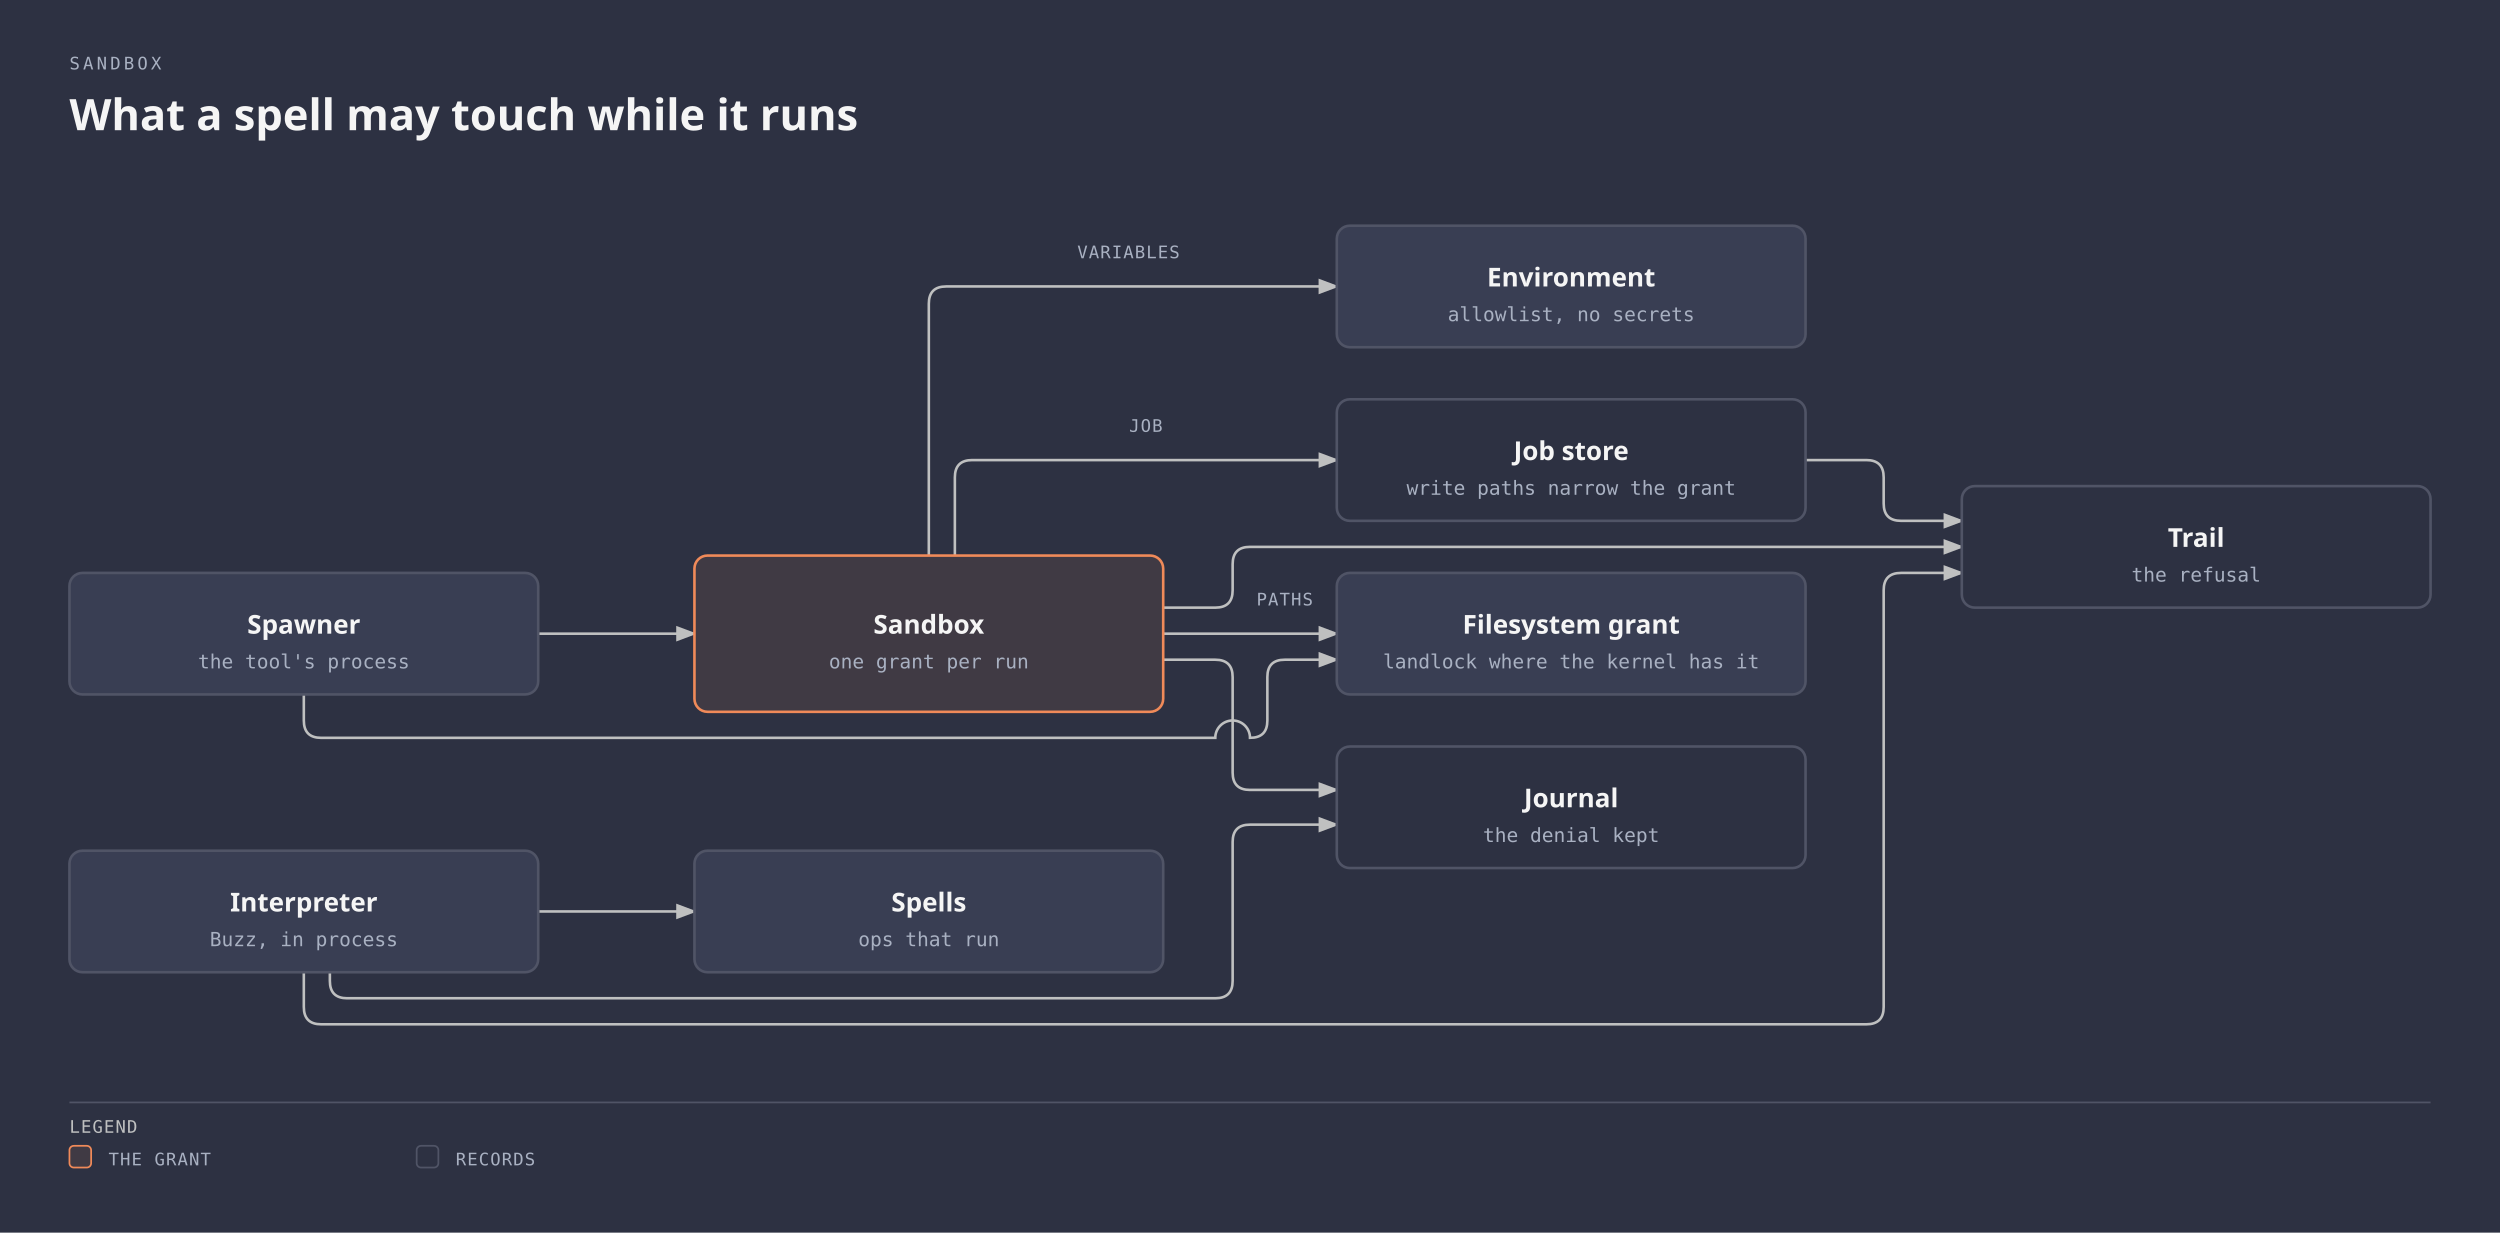
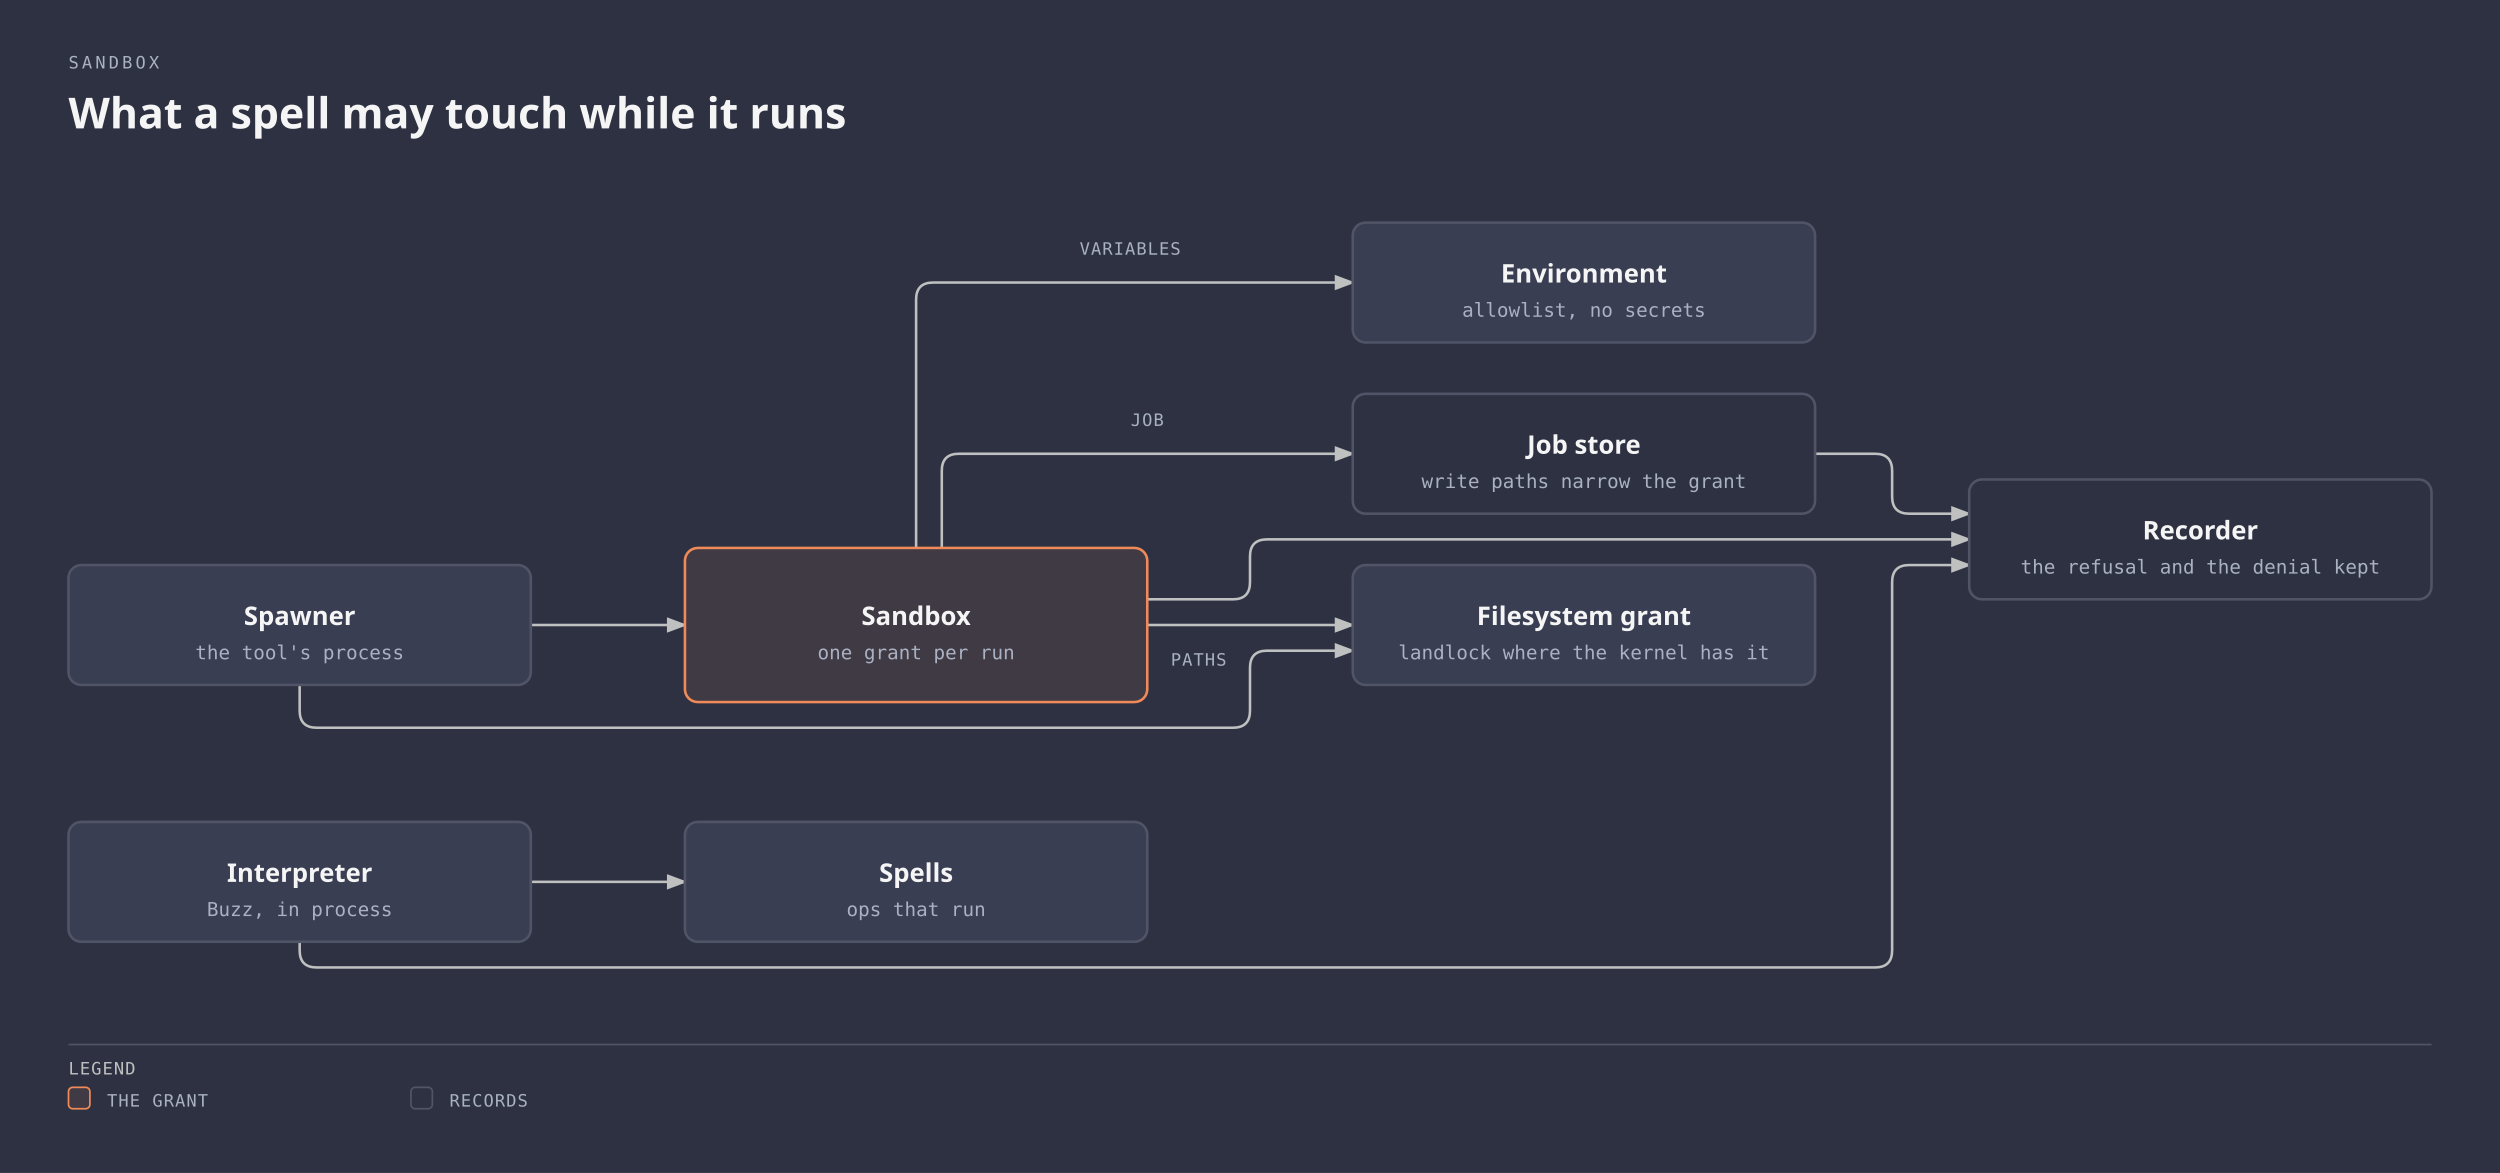
- <svg xmlns="http://www.w3.org/2000/svg" viewBox="0 0 1152 568" width="1152" height="568" role="img" aria-labelledby="sandbox-title sandbox-desc" class="magus-diagram">
+ <svg xmlns="http://www.w3.org/2000/svg" viewBox="0 0 1168 548" width="1168" height="548" role="img" aria-labelledby="sandbox-title sandbox-desc" class="magus-diagram">
  <defs>
    <marker id="sandbox-arrow-default" markerWidth="8" markerHeight="6" refX="7" refY="3" orient="auto">
      <polygon points="0 0, 8 3, 0 6" fill="#bfc0c0" />
    </marker>
    <marker id="sandbox-arrow-accent" markerWidth="8" markerHeight="6" refX="7" refY="3" orient="auto">
      <polygon points="0 0, 8 3, 0 6" fill="#f08a59" />
    </marker>
    <marker id="sandbox-arrow-link" markerWidth="8" markerHeight="6" refX="7" refY="3" orient="auto">
      <polygon points="0 0, 8 3, 0 6" fill="#6a95d8" />
    </marker>
  </defs>
  <rect width="100%" height="100%" fill="#2d3142" />
  <text x="32" y="32" fill="#a9b1c2" font-family="monospace" font-size="8" style="font-variant-ligatures:none" letter-spacing="0.18em">SANDBOX</text>
  <text x="32" y="60" fill="#f5f5f5" font-family="sans-serif" font-size="20" font-weight="600">What a spell may touch while it runs</text>
  <g transform="translate(0,40)">
-     <path data-edge="internal/sandbox-&gt;libs/safetyscissors/sandbox/filesystem" id="sandbox-edge-internal_2fsandbox-libs_2fsafetyscissors_2fsandbox_2ffilesystem" d="M 536 252 L 616 252" fill="none" stroke="#bfc0c0" stroke-width="1.2" marker-end="url(#sandbox-arrow-default)" />
-     <path data-edge="internal/sandbox-&gt;internal/sandbox/env" id="sandbox-edge-internal_2fsandbox-internal_2fsandbox_2fenv" d="M 428 216 L 428 100 Q 428 92 436 92 L 616 92" fill="none" stroke="#bfc0c0" stroke-width="1.2" marker-end="url(#sandbox-arrow-default)" />
-     <path data-edge="internal/sandbox-&gt;internal/job" id="sandbox-edge-internal_2fsandbox-internal_2fjob" d="M 440 216 L 440 180 Q 440 172 448 172 L 616 172" fill="none" stroke="#bfc0c0" stroke-width="1.2" marker-end="url(#sandbox-arrow-default)" />
-     <path data-edge="internal/sandbox-&gt;internal/journal" id="sandbox-edge-internal_2fsandbox-internal_2fjournal" d="M 536 264 L 560 264 Q 568 264 568 272 L 568 316 Q 568 324 576 324 L 616 324" fill="none" stroke="#bfc0c0" stroke-width="1.2" marker-end="url(#sandbox-arrow-default)" />
-     <path data-edge="internal/sandbox-&gt;internal/trail" id="sandbox-edge-internal_2fsandbox-internal_2ftrail" d="M 536 240 L 560 240 Q 568 240 568 232 L 568 220 Q 568 212 576 212 L 904 212" fill="none" stroke="#bfc0c0" stroke-width="1.2" marker-end="url(#sandbox-arrow-default)" />
-     <path data-edge="internal/job-&gt;internal/trail" id="sandbox-edge-internal_2fjob-internal_2ftrail" d="M 832 172 L 860 172 Q 868 172 868 180 L 868 192 Q 868 200 876 200 L 904 200" fill="none" stroke="#bfc0c0" stroke-width="1.2" marker-end="url(#sandbox-arrow-default)" />
-     <path data-edge="internal/interp-&gt;internal/journal" id="sandbox-edge-internal_2finterp-internal_2fjournal" d="M 152 408 L 152 412 Q 152 420 160 420 L 560 420 Q 568 420 568 412 L 568 348 Q 568 340 576 340 L 616 340" fill="none" stroke="#bfc0c0" stroke-width="1.2" marker-end="url(#sandbox-arrow-default)" />
-     <path data-edge="internal/interp-&gt;internal/trail" id="sandbox-edge-internal_2finterp-internal_2ftrail" d="M 140 408 L 140 424 Q 140 432 148 432 L 860 432 Q 868 432 868 424 L 868 232 Q 868 224 876 224 L 904 224" fill="none" stroke="#bfc0c0" stroke-width="1.2" marker-end="url(#sandbox-arrow-default)" />
-     <path data-edge="internal/interp-&gt;internal/spell" id="sandbox-edge-internal_2finterp-internal_2fspell" d="M 248 380 L 320 380" fill="none" stroke="#bfc0c0" stroke-width="1.2" marker-end="url(#sandbox-arrow-default)" />
+     <path data-edge="internal/sandbox-&gt;libs/safetyscissors/sandbox/filesystem" id="sandbox-edge-internal_2fsandbox-libs_2fsafetyscissors_2fsandbox_2ffilesystem" d="M 536 252 L 632 252" fill="none" stroke="#bfc0c0" stroke-width="1.2" marker-end="url(#sandbox-arrow-default)" />
+     <path data-edge="internal/sandbox-&gt;internal/sandbox/env" id="sandbox-edge-internal_2fsandbox-internal_2fsandbox_2fenv" d="M 428 216 L 428 100 Q 428 92 436 92 L 632 92" fill="none" stroke="#bfc0c0" stroke-width="1.2" marker-end="url(#sandbox-arrow-default)" />
+     <path data-edge="internal/sandbox-&gt;internal/job" id="sandbox-edge-internal_2fsandbox-internal_2fjob" d="M 440 216 L 440 180 Q 440 172 448 172 L 632 172" fill="none" stroke="#bfc0c0" stroke-width="1.2" marker-end="url(#sandbox-arrow-default)" />
+     <path data-edge="internal/sandbox-&gt;internal/recorder" id="sandbox-edge-internal_2fsandbox-internal_2frecorder" d="M 536 240 L 576 240 Q 584 240 584 232 L 584 220 Q 584 212 592 212 L 920 212" fill="none" stroke="#bfc0c0" stroke-width="1.2" marker-end="url(#sandbox-arrow-default)" />
+     <path data-edge="internal/job-&gt;internal/recorder" id="sandbox-edge-internal_2fjob-internal_2frecorder" d="M 848 172 L 876 172 Q 884 172 884 180 L 884 192 Q 884 200 892 200 L 920 200" fill="none" stroke="#bfc0c0" stroke-width="1.2" marker-end="url(#sandbox-arrow-default)" />
+     <path data-edge="internal/interp-&gt;internal/recorder" id="sandbox-edge-internal_2finterp-internal_2frecorder" d="M 140 400 L 140 404 Q 140 412 148 412 L 876 412 Q 884 412 884 404 L 884 232 Q 884 224 892 224 L 920 224" fill="none" stroke="#bfc0c0" stroke-width="1.2" marker-end="url(#sandbox-arrow-default)" />
+     <path data-edge="internal/interp-&gt;internal/spell" id="sandbox-edge-internal_2finterp-internal_2fspell" d="M 248 372 L 320 372" fill="none" stroke="#bfc0c0" stroke-width="1.2" marker-end="url(#sandbox-arrow-default)" />
    <path data-edge="internal/proc/spawn-&gt;internal/sandbox" id="sandbox-edge-internal_2fproc_2fspawn-internal_2fsandbox" d="M 248 252 L 320 252" fill="none" stroke="#bfc0c0" stroke-width="1.2" marker-end="url(#sandbox-arrow-default)" />
-     <path data-edge="internal/proc/spawn-&gt;libs/safetyscissors/sandbox/filesystem" id="sandbox-edge-internal_2fproc_2fspawn-libs_2fsafetyscissors_2fsandbox_2ffilesystem" d="M 140 280 L 140 292 Q 140 300 148 300 L 560 300 A 8 8 0 0 1 576 300 L 576 300 Q 584 300 584 292 L 584 272 Q 584 264 592 264 L 616 264" fill="none" stroke="#bfc0c0" stroke-width="1.2" marker-end="url(#sandbox-arrow-default)" />
-     <rect x="574" y="230" width="36" height="12" rx="2" fill="#2d3142" />
-     <text x="592" y="239" fill="#a9b1c2" font-family="monospace" font-size="8" style="font-variant-ligatures:none" text-anchor="middle" letter-spacing="0.06em">PATHS</text>
-     <rect x="492" y="70" width="56" height="12" rx="2" fill="#2d3142" />
-     <text x="520" y="79" fill="#a9b1c2" font-family="monospace" font-size="8" style="font-variant-ligatures:none" text-anchor="middle" letter-spacing="0.06em">VARIABLES</text>
-     <rect x="516" y="150" width="24" height="12" rx="2" fill="#2d3142" />
-     <text x="528" y="159" fill="#a9b1c2" font-family="monospace" font-size="8" style="font-variant-ligatures:none" text-anchor="middle" letter-spacing="0.06em">JOB</text>
+     <path data-edge="internal/proc/spawn-&gt;libs/safetyscissors/sandbox/filesystem" id="sandbox-edge-internal_2fproc_2fspawn-libs_2fsafetyscissors_2fsandbox_2ffilesystem" d="M 140 280 L 140 292 Q 140 300 148 300 L 576 300 Q 584 300 584 292 L 584 272 Q 584 264 592 264 L 632 264" fill="none" stroke="#bfc0c0" stroke-width="1.2" marker-end="url(#sandbox-arrow-default)" />
+     <rect x="542" y="262" width="36" height="12" rx="2" fill="#2d3142" />
+     <text x="560" y="271" fill="#a9b1c2" font-family="monospace" font-size="8" style="font-variant-ligatures:none" text-anchor="middle" letter-spacing="0.06em">PATHS</text>
+     <rect x="500" y="70" width="56" height="12" rx="2" fill="#2d3142" />
+     <text x="528" y="79" fill="#a9b1c2" font-family="monospace" font-size="8" style="font-variant-ligatures:none" text-anchor="middle" letter-spacing="0.06em">VARIABLES</text>
+     <rect x="524" y="150" width="24" height="12" rx="2" fill="#2d3142" />
+     <text x="536" y="159" fill="#a9b1c2" font-family="monospace" font-size="8" style="font-variant-ligatures:none" text-anchor="middle" letter-spacing="0.06em">JOB</text>
    <g data-node="internal/sandbox" data-anchor="internal/sandbox">
      <rect x="320" y="216" width="216" height="72" rx="6" fill="#2d3142" />
      <rect x="320" y="216" width="216" height="72" rx="6" fill="#403a44" stroke="#f08a59" stroke-width="1.2" />
      <text x="428" y="252" fill="#f5f5f5" font-family="sans-serif" font-size="12" font-weight="600" text-anchor="middle">Sandbox</text>
      <text x="428" y="268" fill="#a9b1c2" font-family="monospace" font-size="9" style="font-variant-ligatures:none" text-anchor="middle">one grant per run</text>
    </g>
    <g data-node="libs/safetyscissors/sandbox/filesystem" data-anchor="libs/safetyscissors/sandbox/filesystem">
-       <rect x="616" y="224" width="216" height="56" rx="6" fill="#2d3142" />
-       <rect x="616" y="224" width="216" height="56" rx="6" fill="#393e53" stroke="#505466" stroke-width="1.2" />
-       <text x="724" y="252" fill="#f5f5f5" font-family="sans-serif" font-size="12" font-weight="600" text-anchor="middle">Filesystem grant</text>
-       <text x="724" y="268" fill="#a9b1c2" font-family="monospace" font-size="9" style="font-variant-ligatures:none" text-anchor="middle">landlock where the kernel has it</text>
+       <rect x="632" y="224" width="216" height="56" rx="6" fill="#2d3142" />
+       <rect x="632" y="224" width="216" height="56" rx="6" fill="#393e53" stroke="#505466" stroke-width="1.2" />
+       <text x="740" y="252" fill="#f5f5f5" font-family="sans-serif" font-size="12" font-weight="600" text-anchor="middle">Filesystem grant</text>
+       <text x="740" y="268" fill="#a9b1c2" font-family="monospace" font-size="9" style="font-variant-ligatures:none" text-anchor="middle">landlock where the kernel has it</text>
    </g>
    <g data-node="internal/sandbox/env" data-anchor="internal/sandbox/env">
-       <rect x="616" y="64" width="216" height="56" rx="6" fill="#2d3142" />
-       <rect x="616" y="64" width="216" height="56" rx="6" fill="#393e53" stroke="#505466" stroke-width="1.2" />
-       <text x="724" y="92" fill="#f5f5f5" font-family="sans-serif" font-size="12" font-weight="600" text-anchor="middle">Environment</text>
-       <text x="724" y="108" fill="#a9b1c2" font-family="monospace" font-size="9" style="font-variant-ligatures:none" text-anchor="middle">allowlist, no secrets</text>
+       <rect x="632" y="64" width="216" height="56" rx="6" fill="#2d3142" />
+       <rect x="632" y="64" width="216" height="56" rx="6" fill="#393e53" stroke="#505466" stroke-width="1.2" />
+       <text x="740" y="92" fill="#f5f5f5" font-family="sans-serif" font-size="12" font-weight="600" text-anchor="middle">Environment</text>
+       <text x="740" y="108" fill="#a9b1c2" font-family="monospace" font-size="9" style="font-variant-ligatures:none" text-anchor="middle">allowlist, no secrets</text>
    </g>
    <g data-node="internal/job" data-anchor="internal/job">
-       <rect x="616" y="144" width="216" height="56" rx="6" fill="#2d3142" />
-       <rect x="616" y="144" width="216" height="56" rx="6" fill="#2d3142" stroke="#505466" stroke-width="1.2" />
-       <text x="724" y="172" fill="#f5f5f5" font-family="sans-serif" font-size="12" font-weight="600" text-anchor="middle">Job store</text>
-       <text x="724" y="188" fill="#a9b1c2" font-family="monospace" font-size="9" style="font-variant-ligatures:none" text-anchor="middle">write paths narrow the grant</text>
+       <rect x="632" y="144" width="216" height="56" rx="6" fill="#2d3142" />
+       <rect x="632" y="144" width="216" height="56" rx="6" fill="#2d3142" stroke="#505466" stroke-width="1.2" />
+       <text x="740" y="172" fill="#f5f5f5" font-family="sans-serif" font-size="12" font-weight="600" text-anchor="middle">Job store</text>
+       <text x="740" y="188" fill="#a9b1c2" font-family="monospace" font-size="9" style="font-variant-ligatures:none" text-anchor="middle">write paths narrow the grant</text>
    </g>
-     <g data-node="internal/journal" data-anchor="internal/journal">
-       <rect x="616" y="304" width="216" height="56" rx="6" fill="#2d3142" />
-       <rect x="616" y="304" width="216" height="56" rx="6" fill="#2d3142" stroke="#505466" stroke-width="1.2" />
-       <text x="724" y="332" fill="#f5f5f5" font-family="sans-serif" font-size="12" font-weight="600" text-anchor="middle">Journal</text>
-       <text x="724" y="348" fill="#a9b1c2" font-family="monospace" font-size="9" style="font-variant-ligatures:none" text-anchor="middle">the denial kept</text>
-     </g>
-     <g data-node="internal/trail" data-anchor="internal/trail">
-       <rect x="904" y="184" width="216" height="56" rx="6" fill="#2d3142" />
-       <rect x="904" y="184" width="216" height="56" rx="6" fill="#2d3142" stroke="#505466" stroke-width="1.2" />
-       <text x="1012" y="212" fill="#f5f5f5" font-family="sans-serif" font-size="12" font-weight="600" text-anchor="middle">Trail</text>
-       <text x="1012" y="228" fill="#a9b1c2" font-family="monospace" font-size="9" style="font-variant-ligatures:none" text-anchor="middle">the refusal</text>
+     <g data-node="internal/recorder" data-anchor="internal/recorder">
+       <rect x="920" y="184" width="216" height="56" rx="6" fill="#2d3142" />
+       <rect x="920" y="184" width="216" height="56" rx="6" fill="#2d3142" stroke="#505466" stroke-width="1.2" />
+       <text x="1028" y="212" fill="#f5f5f5" font-family="sans-serif" font-size="12" font-weight="600" text-anchor="middle">Recorder</text>
+       <text x="1028" y="228" fill="#a9b1c2" font-family="monospace" font-size="9" style="font-variant-ligatures:none" text-anchor="middle">the refusal and the denial kept</text>
    </g>
    <g data-node="internal/interp" data-anchor="internal/interp">
-       <rect x="32" y="352" width="216" height="56" rx="6" fill="#2d3142" />
-       <rect x="32" y="352" width="216" height="56" rx="6" fill="#393e53" stroke="#505466" stroke-width="1.2" />
-       <text x="140" y="380" fill="#f5f5f5" font-family="sans-serif" font-size="12" font-weight="600" text-anchor="middle">Interpreter</text>
-       <text x="140" y="396" fill="#a9b1c2" font-family="monospace" font-size="9" style="font-variant-ligatures:none" text-anchor="middle">Buzz, in process</text>
+       <rect x="32" y="344" width="216" height="56" rx="6" fill="#2d3142" />
+       <rect x="32" y="344" width="216" height="56" rx="6" fill="#393e53" stroke="#505466" stroke-width="1.2" />
+       <text x="140" y="372" fill="#f5f5f5" font-family="sans-serif" font-size="12" font-weight="600" text-anchor="middle">Interpreter</text>
+       <text x="140" y="388" fill="#a9b1c2" font-family="monospace" font-size="9" style="font-variant-ligatures:none" text-anchor="middle">Buzz, in process</text>
    </g>
    <g data-node="internal/proc/spawn" data-anchor="internal/proc/spawn">
      <rect x="32" y="224" width="216" height="56" rx="6" fill="#2d3142" />
      <rect x="32" y="224" width="216" height="56" rx="6" fill="#393e53" stroke="#505466" stroke-width="1.2" />
      <text x="140" y="252" fill="#f5f5f5" font-family="sans-serif" font-size="12" font-weight="600" text-anchor="middle">Spawner</text>
      <text x="140" y="268" fill="#a9b1c2" font-family="monospace" font-size="9" style="font-variant-ligatures:none" text-anchor="middle">the tool's process</text>
    </g>
    <g data-node="internal/spell" data-anchor="internal/spell">
-       <rect x="320" y="352" width="216" height="56" rx="6" fill="#2d3142" />
-       <rect x="320" y="352" width="216" height="56" rx="6" fill="#393e53" stroke="#505466" stroke-width="1.2" />
-       <text x="428" y="380" fill="#f5f5f5" font-family="sans-serif" font-size="12" font-weight="600" text-anchor="middle">Spells</text>
-       <text x="428" y="396" fill="#a9b1c2" font-family="monospace" font-size="9" style="font-variant-ligatures:none" text-anchor="middle">ops that run</text>
+       <rect x="320" y="344" width="216" height="56" rx="6" fill="#2d3142" />
+       <rect x="320" y="344" width="216" height="56" rx="6" fill="#393e53" stroke="#505466" stroke-width="1.2" />
+       <text x="428" y="372" fill="#f5f5f5" font-family="sans-serif" font-size="12" font-weight="600" text-anchor="middle">Spells</text>
+       <text x="428" y="388" fill="#a9b1c2" font-family="monospace" font-size="9" style="font-variant-ligatures:none" text-anchor="middle">ops that run</text>
    </g>
-     <line x1="32" y1="468" x2="1120" y2="468" stroke="#505466" stroke-width="0.8" />
-     <text x="32" y="482" fill="#bfc0c0" font-family="monospace" font-size="8" style="font-variant-ligatures:none" letter-spacing="0.06em">LEGEND</text>
-     <rect x="32" y="488" width="10" height="10" rx="2" fill="#403a44" stroke="#f08a59" stroke-width="0.8" />
-     <text x="50" y="497" fill="#a9b1c2" font-family="monospace" font-size="8" style="font-variant-ligatures:none" letter-spacing="0.06em">THE GRANT</text>
-     <rect x="192" y="488" width="10" height="10" rx="2" fill="#2d3142" stroke="#505466" stroke-width="0.8" />
-     <text x="210" y="497" fill="#a9b1c2" font-family="monospace" font-size="8" style="font-variant-ligatures:none" letter-spacing="0.06em">RECORDS</text>
+     <line x1="32" y1="448" x2="1136" y2="448" stroke="#505466" stroke-width="0.8" />
+     <text x="32" y="462" fill="#bfc0c0" font-family="monospace" font-size="8" style="font-variant-ligatures:none" letter-spacing="0.06em">LEGEND</text>
+     <rect x="32" y="468" width="10" height="10" rx="2" fill="#403a44" stroke="#f08a59" stroke-width="0.8" />
+     <text x="50" y="477" fill="#a9b1c2" font-family="monospace" font-size="8" style="font-variant-ligatures:none" letter-spacing="0.06em">THE GRANT</text>
+     <rect x="192" y="468" width="10" height="10" rx="2" fill="#2d3142" stroke="#505466" stroke-width="0.8" />
+     <text x="210" y="477" fill="#a9b1c2" font-family="monospace" font-size="8" style="font-variant-ligatures:none" letter-spacing="0.06em">RECORDS</text>
  </g>
</svg>
